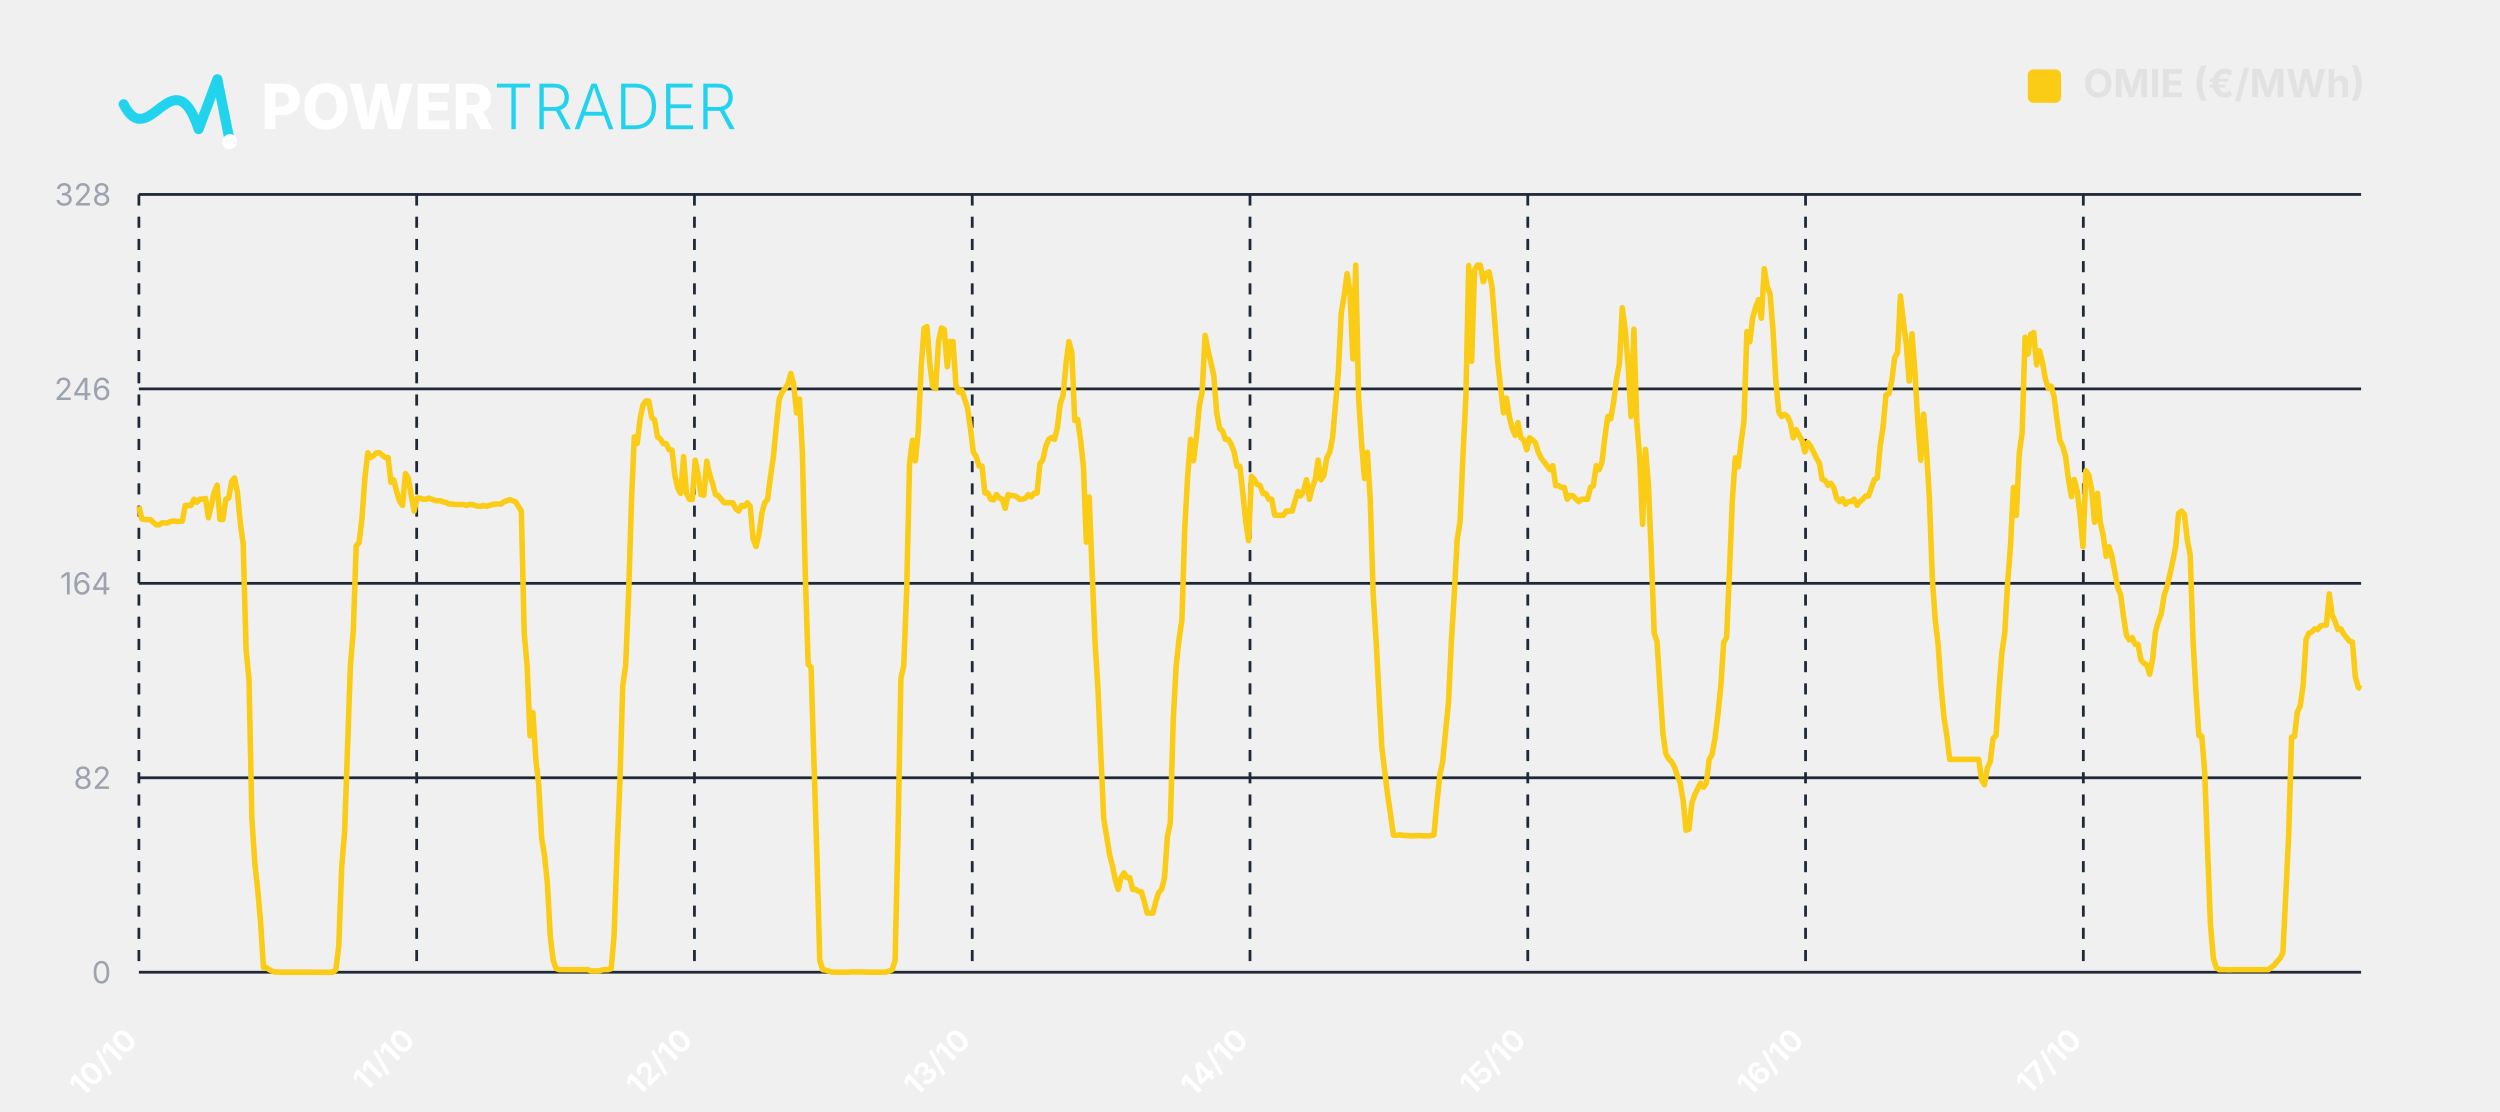
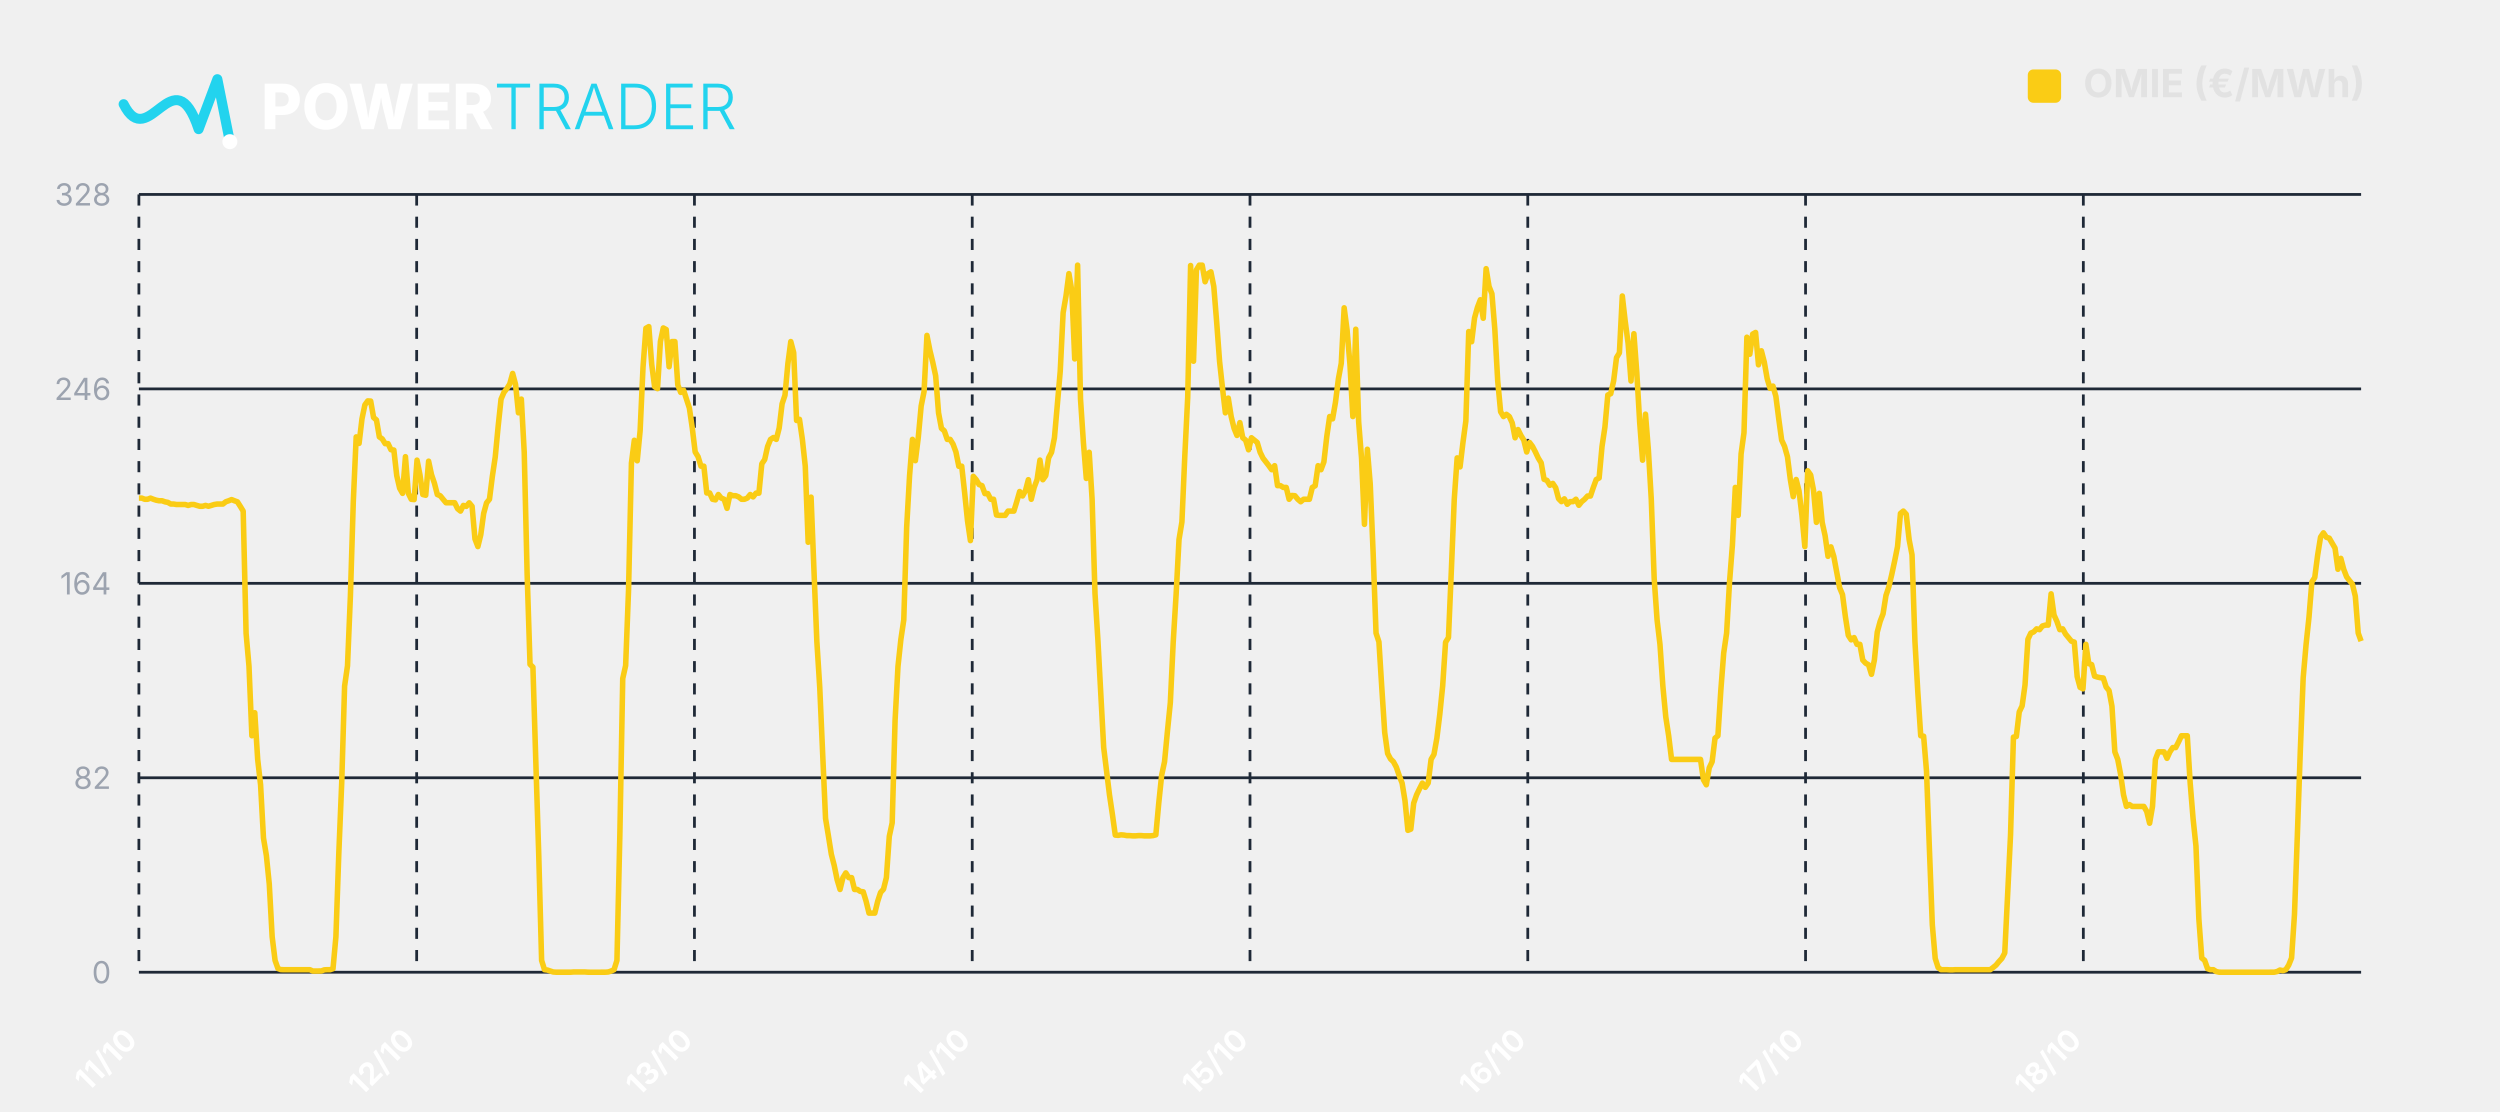
<svg xmlns="http://www.w3.org/2000/svg" viewBox="0 0 900 400" style="font-family: 'Inter', sans-serif; background: #0b0f19;">
  <g transform="translate(40, 15) scale(0.45)">
    <path d="M10 50 C30 90 50 10 70 70 L85 30 L95 80" stroke="#22d3ee" stroke-width="8" stroke-linecap="round" stroke-linejoin="round" fill="none" />
    <circle cx="95" cy="80" r="6" fill="#ffffff" />
    <text x="120" y="70" font-family="'Inter', sans-serif" font-weight="800" font-size="50" fill="#ffffff">POWER<tspan fill="#22d3ee" font-weight="300">TRADER</tspan>
    </text>
  </g>
  <rect x="730" y="25" width="12" height="12" fill="#facc15" rx="2" />
  <text x="750" y="35" font-size="14" font-weight="bold" fill="#e2e2e2">OMIE (€/MWh)</text>
  <line x1="50" y1="350.0" x2="850" y2="350.0" stroke="#1f2937" stroke-width="1" />
  <text x="40" y="354.0" text-anchor="end" font-size="11" fill="#9ca3af">0</text>
  <line x1="50" y1="280.0" x2="850" y2="280.0" stroke="#1f2937" stroke-width="1" />
  <text x="40" y="284.0" text-anchor="end" font-size="11" fill="#9ca3af">82</text>
  <line x1="50" y1="210.0" x2="850" y2="210.0" stroke="#1f2937" stroke-width="1" />
  <text x="40" y="214.0" text-anchor="end" font-size="11" fill="#9ca3af">164</text>
  <line x1="50" y1="140.0" x2="850" y2="140.0" stroke="#1f2937" stroke-width="1" />
  <text x="40" y="144.0" text-anchor="end" font-size="11" fill="#9ca3af">246</text>
  <line x1="50" y1="70.0" x2="850" y2="70.0" stroke="#1f2937" stroke-width="1" />
  <text x="40" y="74.0" text-anchor="end" font-size="11" fill="#9ca3af">328</text>
  <line x1="50.0" y1="70" x2="50.0" y2="350" stroke="#1f2937" stroke-width="1" stroke-dasharray="4,4" />
-   <text x="50.0" y="375" text-anchor="end" transform="rotate(-45, 50.0, 375)" font-size="11" font-weight="bold" fill="#ffffff">10/10</text>
+   <text x="50.0" y="375" text-anchor="end" transform="rotate(-45, 50.0, 375)" font-size="11" font-weight="bold" fill="#ffffff">11/10</text>
  <line x1="150.0" y1="70" x2="150.0" y2="350" stroke="#1f2937" stroke-width="1" stroke-dasharray="4,4" />
-   <text x="150.0" y="375" text-anchor="end" transform="rotate(-45, 150.0, 375)" font-size="11" font-weight="bold" fill="#ffffff">11/10</text>
+   <text x="150.0" y="375" text-anchor="end" transform="rotate(-45, 150.0, 375)" font-size="11" font-weight="bold" fill="#ffffff">12/10</text>
  <line x1="250.0" y1="70" x2="250.0" y2="350" stroke="#1f2937" stroke-width="1" stroke-dasharray="4,4" />
-   <text x="250.0" y="375" text-anchor="end" transform="rotate(-45, 250.0, 375)" font-size="11" font-weight="bold" fill="#ffffff">12/10</text>
+   <text x="250.0" y="375" text-anchor="end" transform="rotate(-45, 250.0, 375)" font-size="11" font-weight="bold" fill="#ffffff">13/10</text>
  <line x1="350.0" y1="70" x2="350.0" y2="350" stroke="#1f2937" stroke-width="1" stroke-dasharray="4,4" />
-   <text x="350.0" y="375" text-anchor="end" transform="rotate(-45, 350.0, 375)" font-size="11" font-weight="bold" fill="#ffffff">13/10</text>
+   <text x="350.0" y="375" text-anchor="end" transform="rotate(-45, 350.0, 375)" font-size="11" font-weight="bold" fill="#ffffff">14/10</text>
  <line x1="450.0" y1="70" x2="450.0" y2="350" stroke="#1f2937" stroke-width="1" stroke-dasharray="4,4" />
-   <text x="450.0" y="375" text-anchor="end" transform="rotate(-45, 450.0, 375)" font-size="11" font-weight="bold" fill="#ffffff">14/10</text>
+   <text x="450.0" y="375" text-anchor="end" transform="rotate(-45, 450.0, 375)" font-size="11" font-weight="bold" fill="#ffffff">15/10</text>
  <line x1="550.0" y1="70" x2="550.0" y2="350" stroke="#1f2937" stroke-width="1" stroke-dasharray="4,4" />
-   <text x="550.0" y="375" text-anchor="end" transform="rotate(-45, 550.0, 375)" font-size="11" font-weight="bold" fill="#ffffff">15/10</text>
+   <text x="550.0" y="375" text-anchor="end" transform="rotate(-45, 550.0, 375)" font-size="11" font-weight="bold" fill="#ffffff">16/10</text>
  <line x1="650.0" y1="70" x2="650.0" y2="350" stroke="#1f2937" stroke-width="1" stroke-dasharray="4,4" />
-   <text x="650.0" y="375" text-anchor="end" transform="rotate(-45, 650.0, 375)" font-size="11" font-weight="bold" fill="#ffffff">16/10</text>
+   <text x="650.0" y="375" text-anchor="end" transform="rotate(-45, 650.0, 375)" font-size="11" font-weight="bold" fill="#ffffff">17/10</text>
  <line x1="750.0" y1="70" x2="750.0" y2="350" stroke="#1f2937" stroke-width="1" stroke-dasharray="4,4" />
-   <text x="750.0" y="375" text-anchor="end" transform="rotate(-45, 750.0, 375)" font-size="11" font-weight="bold" fill="#ffffff">17/10</text>
-   <polyline points="50.0,182.269 51.043,186.798 52.086,187.011 53.129,187.054 54.172,187.054 55.215,188.101 56.258,188.927 57.301,188.927 58.344,188.237 59.387,188.237 60.43,188.237 61.473,187.709 62.516,187.564 63.559,187.709 64.602,187.709 65.645,187.564 66.688,181.946 67.731,181.946 68.774,181.946 69.817,179.732 70.86,180.848 71.904,179.732 72.947,179.732 73.99,179.452 75.033,186.39 76.076,181.946 77.119,177.179 78.162,174.667 79.205,187.011 80.248,187.011 81.291,179.732 82.334,179.307 83.377,173.348 84.42,172.062 85.463,177.179 86.506,188.237 87.549,195.805 88.592,233.901 89.635,244.619 90.678,294.658 91.721,310.594 92.764,320.256 93.807,331.97 94.85,348.332 95.893,348.332 96.936,349.081 97.979,349.558 99.022,349.984 100.065,349.907 101.108,349.984 102.151,349.992 103.194,349.992 104.237,349.992 105.28,349.992 106.323,349.992 107.366,349.992 108.409,349.992 109.452,349.992 110.495,349.992 111.538,349.992 112.581,350.001 113.625,350.001 114.668,350.001 115.711,350.001 116.754,350.001 117.797,350.001 118.84,349.992 119.883,349.992 120.926,349.081 121.969,340.373 123.012,312.024 124.055,299.536 125.098,269.485 126.141,239.707 127.184,227.133 128.227,196.503 129.27,195.354 130.313,186.705 131.356,172.062 132.399,162.996 133.442,164.699 134.485,164 135.528,162.996 136.571,162.996 137.614,163.847 138.657,164.699 139.7,164.699 140.743,173.603 141.786,172.82 142.829,177.179 143.872,180.524 144.915,181.946 145.958,170.496 147.001,172.071 148.044,178.456 149.087,183.989 150.13,179.315 151.173,179.315 152.216,179.732 153.259,179.732 154.302,179.315 155.346,179.732 156.389,180.073 157.432,180.277 158.475,180.277 159.518,180.652 160.561,180.856 161.604,181.452 162.647,181.452 163.69,181.622 164.733,181.622 165.776,181.622 166.819,181.622 167.862,181.946 168.905,181.622 169.948,181.622 170.991,181.946 172.034,182.252 173.077,182.252 174.12,181.946 175.163,182.252 176.206,181.946 177.249,181.622 178.292,181.452 179.335,181.452 180.378,181.452 181.421,180.626 182.464,180.277 183.507,179.852 184.55,180.277 185.593,180.652 186.636,182.286 187.679,183.989 188.722,228.001 189.765,239.817 190.808,264.862 191.851,256.579 192.894,273.375 193.937,282.518 194.98,301.673 196.023,307.972 197.066,318.256 198.11,337.214 199.153,345.736 200.196,348.664 201.239,349.056 202.282,349.081 203.325,349.081 204.368,349.081 205.411,349.081 206.454,349.081 207.497,349.081 208.54,349.081 209.583,349.081 210.626,349.081 211.669,349.081 212.712,349.558 213.755,349.558 214.798,349.558 215.841,349.533 216.884,349.141 217.927,349.081 218.97,349.081 220.013,348.715 221.056,337.223 222.099,307.257 223.142,281.888 224.185,246.985 225.228,239.707 226.271,214.636 227.314,180.652 228.357,157.284 229.4,159.616 230.443,150.78 231.486,145.749 232.529,144.327 233.572,144.387 234.615,150.295 235.658,151.197 236.701,157.284 237.744,158.007 238.787,159.71 239.831,159.71 240.874,161.889 241.917,162.017 242.96,171.219 244.003,175.765 245.046,177.604 246.089,164.409 247.132,177.604 248.175,179.732 249.218,179.852 250.261,165.652 251.304,170.879 252.347,178.03 253.39,178.285 254.433,166.027 255.476,170.879 256.519,173.944 257.562,178.03 258.605,178.456 259.648,179.732 260.691,180.984 261.734,180.984 262.777,180.984 263.82,180.984 264.863,183.129 265.906,183.989 266.949,181.946 267.992,182.286 269.035,181.018 270.078,182.286 271.121,194.034 272.164,196.758 273.207,192.502 274.25,184.84 275.293,181.018 276.336,179.732 277.379,171.475 278.422,164.469 279.465,153.487 280.508,143.68 281.551,141.254 282.595,139.909 283.638,138.232 284.681,134.443 285.724,138.359 286.767,148.6 287.81,143.68 288.853,162.826 289.896,206.548 290.939,239.153 291.982,240.175 293.025,274.227 294.068,307.427 295.111,345.736 296.154,349.081 297.197,349.209 298.24,349.567 299.283,349.907 300.326,349.984 301.369,349.984 302.412,349.984 303.455,349.984 304.498,349.984 305.541,349.984 306.584,349.907 307.627,349.907 308.67,349.907 309.713,349.907 310.756,349.907 311.799,349.984 312.842,349.992 313.885,349.992 314.928,349.992 315.971,349.992 317.014,349.984 318.057,349.984 319.1,349.907 320.143,349.558 321.186,349.081 322.229,345.736 323.272,300.719 324.316,244.261 325.359,239.596 326.402,212.525 327.445,166.708 328.488,158.501 329.531,165.882 330.574,155.045 331.617,132.221 332.66,118.175 333.703,117.579 334.746,131.157 335.789,139.211 336.832,139.909 337.875,122.968 338.918,118.064 339.961,118.626 341.004,132.026 342.047,122.968 343.09,122.968 344.133,138.564 345.176,141.254 346.219,140.454 347.262,143.68 348.305,146.898 349.348,154.091 350.391,162.706 351.434,164.409 352.477,167.814 353.52,167.823 354.563,177.468 355.606,177.468 356.649,179.732 357.692,179.945 358.735,178.03 359.778,179.307 360.821,179.732 361.864,182.993 362.907,178.03 363.95,178.456 364.993,178.456 366.037,178.881 367.08,179.732 368.123,179.732 369.166,179.307 370.209,178.03 371.252,178.881 372.295,177.528 373.338,177.528 374.381,166.963 375.424,165.431 376.467,160.731 377.51,158.195 378.553,157.514 379.596,158.178 380.639,154.083 381.682,145.383 382.725,142.258 383.768,130.945 384.811,122.968 385.854,126.952 386.897,151.367 387.94,150.959 388.983,158.195 390.026,167.823 391.069,195.209 392.112,178.966 393.155,205.271 394.198,230.972 395.241,247.496 396.284,271.247 397.327,294.658 398.37,300.992 399.413,307.53 400.456,311.599 401.499,316.707 402.542,320.197 403.585,315.94 404.628,314.238 405.671,315.94 406.714,315.94 407.757,320.197 408.801,320.197 409.844,320.903 410.887,321.04 411.93,324.453 412.973,328.71 414.016,328.71 415.059,328.71 416.102,324.453 417.145,321.261 418.188,320.112 419.231,315.94 420.274,301.085 421.317,296.207 422.36,259.329 423.403,239.911 424.446,230.155 425.489,223.149 426.532,189.735 427.575,171.228 428.618,158.178 429.661,165.839 430.704,157.514 431.747,146.166 432.79,140.973 433.833,120.746 434.876,126.084 435.919,130.408 436.962,135.286 438.005,148.617 439.048,154.194 440.091,155.113 441.134,158.178 442.177,158.178 443.22,159.88 444.263,162.706 445.306,167.865 446.349,167.823 447.392,177.298 448.435,187.479 449.478,194.613 450.522,171.475 451.565,172.692 452.608,174.446 453.651,174.829 454.694,177.689 455.737,177.689 456.78,179.732 457.823,179.732 458.866,185.402 459.909,185.53 460.952,185.53 461.995,185.53 463.038,183.989 464.081,183.989 465.124,183.989 466.167,180.584 467.21,176.949 468.253,178.541 469.296,176.642 470.339,172.692 471.382,179.732 472.425,175.476 473.468,172.692 474.511,165.626 475.554,172.692 476.597,171.219 477.64,164.801 478.683,162.826 479.726,157.599 480.769,145.681 481.812,133.677 482.855,112.573 483.898,106.512 484.941,98.51 485.984,104.699 487.027,129.208 488.07,95.454 489.113,143.671 490.156,159.301 491.199,172.233 492.243,162.826 493.286,179.715 494.329,213.614 495.372,230.342 496.415,249.743 497.458,269.119 498.501,277.632 499.544,286.136 500.587,293.126 501.63,300.625 502.673,300.719 503.716,300.532 504.759,300.625 505.802,300.813 506.845,300.813 507.888,300.906 508.931,300.906 509.974,300.813 511.017,300.813 512.06,300.906 513.103,300.906 514.146,300.906 515.189,300.813 516.232,300.532 517.275,289.201 518.318,279.113 519.361,274.227 520.404,263.305 521.447,252.987 522.49,231.091 523.533,213.946 524.576,194.213 525.619,187.905 526.662,164.069 527.705,143.041 528.748,95.59 529.791,130.042 530.834,97.173 531.877,95.454 532.92,95.454 533.963,101.43 535.007,98.51 536.05,97.855 537.093,103.116 538.136,116.004 539.179,130.127 540.222,139.67 541.265,148.617 542.308,143.322 543.351,149.937 544.394,154.194 545.437,156.747 546.48,152.142 547.523,157.599 548.566,158.45 549.609,161.923 550.652,157.599 551.695,158.45 552.738,159.301 553.781,162.826 554.824,164.954 555.867,166.299 556.91,167.644 557.953,169.091 558.996,167.644 560.039,174.829 561.082,174.829 562.125,175.476 563.168,175.476 564.211,179.732 565.254,178.362 566.297,178.464 567.34,179.732 568.383,180.626 569.426,179.732 570.469,179.732 571.512,179.732 572.555,175.476 573.598,174.872 574.641,167.644 575.684,169.091 576.728,166.299 577.771,157.173 578.814,149.954 579.857,150.788 580.9,144.829 581.943,136.486 582.986,130.783 584.029,110.82 585.072,118.788 586.115,131.191 587.158,149.954 588.201,118.524 589.244,151.835 590.287,164.954 591.33,188.765 592.373,161.736 593.416,174.267 594.459,199.074 595.502,227.916 596.545,231.083 597.588,247.785 598.631,263.722 599.674,271.247 600.717,273.205 601.76,274.227 602.803,276.159 603.846,279.215 604.889,281.914 605.932,288.273 606.975,298.914 608.018,298.489 609.061,289.124 610.104,286.136 611.147,283.966 612.19,281.914 613.233,283.438 614.276,281.888 615.319,273.375 616.362,271.554 617.405,265.714 618.449,257.201 619.492,246.943 620.535,231.194 621.578,229.533 622.621,205.271 623.664,179.732 624.707,164.835 625.75,168.078 626.793,159.301 627.836,151.563 628.879,119.358 629.922,123.019 630.965,114.48 632.008,110.667 633.051,107.917 634.094,114.574 635.137,96.731 636.18,103.116 637.223,105.763 638.266,118.524 639.309,137.168 640.352,148.234 641.395,149.954 642.438,149.154 643.481,149.954 644.524,152.236 645.567,157.599 646.61,154.645 647.653,156.747 648.696,158.45 649.739,162.706 650.782,159.301 651.825,160.697 652.868,162.706 653.911,164.92 654.954,166.622 655.997,172.548 657.04,172.931 658.083,174.693 659.126,174.029 660.169,175.578 661.213,179.52 662.256,180.584 663.299,179.588 664.342,181.529 665.385,180.584 666.428,180.584 667.471,179.724 668.514,181.895 669.557,180.584 670.6,179.732 671.643,178.566 672.686,178.566 673.729,175.476 674.772,172.624 675.815,172.071 676.858,160.697 677.901,153.759 678.944,142.19 679.987,141.739 681.03,137.176 682.073,128.748 683.116,127.029 684.159,106.563 685.202,115.647 686.245,123.564 687.288,137.168 688.331,120.142 689.374,134.137 690.417,152.057 691.46,165.669 692.503,149.103 693.546,162.042 694.589,179.732 695.632,208.183 696.675,223.149 697.718,231.96 698.761,246.985 699.804,258.052 700.847,264.862 701.89,273.375 702.934,273.375 703.977,273.375 705.02,273.375 706.063,273.375 707.106,273.375 708.149,273.375 709.192,273.375 710.235,273.375 711.278,273.375 712.321,273.375 713.364,280.697 714.407,282.518 715.45,276.423 716.493,274.227 717.536,265.722 718.579,264.862 719.622,248.603 720.665,235.067 721.708,227.916 722.751,209.69 723.794,196.282 724.837,175.476 725.88,185.53 726.923,163.388 727.966,155.76 729.009,121.401 730.052,127.522 731.095,120.278 732.138,119.69 733.181,131.328 734.224,126.288 735.267,130.34 736.31,136.299 737.353,139.79 738.396,138.989 739.439,142.65 740.482,150.788 741.525,158.45 742.568,160.697 743.611,164.409 744.654,172.624 745.698,178.771 746.741,172.624 747.784,176.761 748.827,185.53 749.87,196.784 750.913,169.483 751.956,170.964 752.999,176.498 754.042,188.041 755.085,177.604 756.128,188.084 757.171,192.868 758.214,200.274 759.257,196.869 760.3,200.334 761.343,205.935 762.386,211.529 763.429,214.031 764.472,222.017 765.515,228.725 766.558,230.342 767.601,229.533 768.644,231.96 769.687,231.96 770.73,237.621 771.773,238.745 772.816,239.323 773.859,242.737 774.902,237.629 775.945,227.541 776.988,223.685 778.031,220.969 779.074,214.38 780.117,211.239 781.16,206.812 782.203,201.951 783.246,196.75 784.289,184.84 785.332,183.989 786.375,185.138 787.419,194.273 788.462,199.738 789.505,230.81 790.548,249.199 791.591,264.862 792.634,265.024 793.677,277.632 794.72,305.708 795.763,332.881 796.806,345.029 797.849,348.29 798.892,349.081 799.935,349.081 800.978,349.081 802.021,349.141 803.064,349.15 804.107,349.081 805.15,349.081 806.193,349.081 807.236,349.081 808.279,349.081 809.322,349.081 810.365,349.081 811.408,349.081 812.451,349.081 813.494,349.081 814.537,349.081 815.58,349.081 816.623,349.081 817.666,348.29 818.709,347.438 819.752,346.161 820.795,345.029 821.838,343.063 822.881,321.993 823.924,300.532 824.967,265.356 826.01,265.135 827.053,256.298 828.096,254.11 829.14,246.559 830.183,230.138 831.226,227.916 832.269,227.473 833.312,226.384 834.355,226.673 835.398,225.354 836.441,225.039 837.484,225.039 838.527,213.784 839.57,221.395 840.613,223.694 841.656,226.673 842.699,226.384 843.742,228.274 844.785,229.533 845.828,230.81 846.871,231.151 847.914,243.58 848.957,247.445 850.0,247.973" fill="none" stroke="#facc15" stroke-width="2" stroke-linejoin="round" />
+   <text x="750.0" y="375" text-anchor="end" transform="rotate(-45, 750.0, 375)" font-size="11" font-weight="bold" fill="#ffffff">18/10</text>
+   <polyline points="50.0,179.318 51.043,179.318 52.086,179.735 53.129,179.735 54.172,179.318 55.215,179.735 56.258,180.076 57.301,180.28 58.344,180.28 59.387,180.655 60.43,180.859 61.473,181.455 62.516,181.455 63.559,181.625 64.602,181.625 65.645,181.625 66.688,181.625 67.731,181.949 68.774,181.625 69.817,181.625 70.86,181.949 71.904,182.255 72.947,182.255 73.99,181.949 75.033,182.255 76.076,181.949 77.119,181.625 78.162,181.455 79.205,181.455 80.248,181.455 81.291,180.629 82.334,180.28 83.377,179.855 84.42,180.28 85.463,180.655 86.506,182.289 87.549,183.992 88.592,228.005 89.635,239.822 90.678,264.868 91.721,256.584 92.764,273.381 93.807,282.524 94.85,301.679 95.893,307.979 96.936,318.263 97.979,337.222 99.022,345.743 100.065,348.672 101.108,349.064 102.151,349.089 103.194,349.089 104.237,349.089 105.28,349.089 106.323,349.089 107.366,349.089 108.409,349.089 109.452,349.089 110.495,349.089 111.538,349.089 112.581,349.566 113.625,349.566 114.668,349.566 115.711,349.54 116.754,349.149 117.797,349.089 118.84,349.089 119.883,348.723 120.926,337.23 121.969,307.264 123.012,281.894 124.055,246.99 125.098,239.711 126.141,214.64 127.184,180.655 128.227,157.286 129.27,159.619 130.313,150.782 131.356,145.751 132.399,144.329 133.442,144.389 134.485,150.297 135.528,151.199 136.571,157.286 137.614,158.01 138.657,159.712 139.7,159.712 140.743,161.892 141.786,162.019 142.829,171.222 143.872,175.768 144.915,177.607 145.958,164.412 147.001,177.607 148.044,179.735 149.087,179.855 150.13,165.655 151.173,170.882 152.216,178.033 153.259,178.288 154.302,166.029 155.346,170.882 156.389,173.946 157.432,178.033 158.475,178.458 159.518,179.735 160.561,180.987 161.604,180.987 162.647,180.987 163.69,180.987 164.733,183.132 165.776,183.992 166.819,181.949 167.862,182.289 168.905,181.021 169.948,182.289 170.991,194.038 172.034,196.762 173.077,192.505 174.12,184.843 175.163,181.021 176.206,179.735 177.249,171.478 178.292,164.471 179.335,153.489 180.378,143.682 181.421,141.256 182.464,139.911 183.507,138.234 184.55,134.445 185.593,138.361 186.636,148.603 187.679,143.682 188.722,162.828 189.765,206.552 190.808,239.158 191.851,240.179 192.894,274.232 193.937,307.434 194.98,345.743 196.023,349.089 197.066,349.217 198.11,349.574 199.153,349.915 200.196,349.991 201.239,349.991 202.282,349.991 203.325,349.991 204.368,349.991 205.411,349.991 206.454,349.915 207.497,349.915 208.54,349.915 209.583,349.915 210.626,349.915 211.669,349.991 212.712,350.0 213.755,350.0 214.798,350.0 215.841,350.0 216.884,349.991 217.927,349.991 218.97,349.915 220.013,349.566 221.056,349.089 222.099,345.743 223.142,300.725 224.185,244.266 225.228,239.6 226.271,212.528 227.314,166.71 228.357,158.503 229.4,165.884 230.443,155.047 231.486,132.223 232.529,118.176 233.572,117.58 234.615,131.159 235.658,139.213 236.701,139.911 237.744,122.969 238.787,118.066 239.831,118.628 240.874,132.027 241.917,122.969 242.96,122.969 244.003,138.566 245.046,141.256 246.089,140.455 247.132,143.682 248.175,146.9 249.218,154.094 250.261,162.709 251.304,164.412 252.347,167.817 253.39,167.825 254.433,177.471 255.476,177.471 256.519,179.735 257.562,179.948 258.605,178.033 259.648,179.31 260.691,179.735 261.734,182.996 262.777,178.033 263.82,178.458 264.863,178.458 265.906,178.884 266.949,179.735 267.992,179.735 269.035,179.31 270.078,178.033 271.121,178.884 272.164,177.531 273.207,177.531 274.25,166.966 275.293,165.433 276.336,160.734 277.379,158.197 278.422,157.516 279.465,158.18 280.508,154.085 281.551,145.385 282.595,142.26 283.638,130.946 284.681,122.969 285.724,126.953 286.767,151.369 287.81,150.961 288.853,158.197 289.896,167.825 290.939,195.213 291.982,178.969 293.025,205.275 294.068,230.977 295.111,247.501 296.154,271.253 297.197,294.664 298.24,300.998 299.283,307.536 300.326,311.605 301.369,316.713 302.412,320.204 303.455,315.947 304.498,314.244 305.541,315.947 306.584,315.947 307.627,320.204 308.67,320.204 309.713,320.91 310.756,321.047 311.799,324.46 312.842,328.717 313.885,328.717 314.928,328.717 315.971,324.46 317.014,321.268 318.057,320.119 319.1,315.947 320.143,301.092 321.186,296.213 322.229,259.334 323.272,239.915 324.316,230.159 325.359,223.153 326.402,189.739 327.445,171.231 328.488,158.18 329.531,165.842 330.574,157.516 331.617,146.168 332.66,140.975 333.703,120.747 334.746,126.085 335.789,130.41 336.832,135.288 337.875,148.62 338.918,154.196 339.961,155.115 341.004,158.18 342.047,158.18 343.09,159.883 344.133,162.709 345.176,167.868 346.219,167.825 347.262,177.301 348.305,187.483 349.348,194.617 350.391,171.478 351.434,172.695 352.477,174.449 353.52,174.832 354.563,177.692 355.606,177.692 356.649,179.735 357.692,179.735 358.735,185.405 359.778,185.533 360.821,185.533 361.864,185.533 362.907,183.992 363.95,183.992 364.993,183.992 366.037,180.587 367.08,176.952 368.123,178.544 369.166,176.645 370.209,172.695 371.252,179.735 372.295,175.479 373.338,172.695 374.381,165.629 375.424,172.695 376.467,171.222 377.51,164.803 378.553,162.828 379.596,157.601 380.639,145.683 381.682,133.679 382.725,112.575 383.768,106.513 384.811,98.511 385.854,104.7 386.897,129.209 387.94,95.455 388.983,143.673 390.026,159.304 391.069,172.235 392.112,162.828 393.155,179.718 394.198,213.618 395.241,230.347 396.284,249.748 397.327,269.124 398.37,277.638 399.413,286.142 400.456,293.132 401.499,300.632 402.542,300.725 403.585,300.538 404.628,300.632 405.671,300.819 406.714,300.819 407.757,300.913 408.801,300.913 409.844,300.819 410.887,300.819 411.93,300.913 412.973,300.913 414.016,300.913 415.059,300.819 416.102,300.538 417.145,289.207 418.188,279.119 419.231,274.232 420.274,263.31 421.317,252.992 422.36,231.096 423.403,213.95 424.446,194.216 425.489,187.908 426.532,164.071 427.575,143.043 428.618,95.591 429.661,130.044 430.704,97.174 431.747,95.455 432.79,95.455 433.833,101.431 434.876,98.511 435.919,97.855 436.962,103.116 438.005,116.005 439.048,130.129 440.091,139.672 441.134,148.62 442.177,143.324 443.22,149.939 444.263,154.196 445.306,156.75 446.349,152.144 447.392,157.601 448.435,158.452 449.478,161.926 450.522,157.601 451.565,158.452 452.608,159.304 453.651,162.828 454.694,164.957 455.737,166.302 456.78,167.647 457.823,169.094 458.866,167.647 459.909,174.832 460.952,174.832 461.995,175.479 463.038,175.479 464.081,179.735 465.124,178.365 466.167,178.467 467.21,179.735 468.253,180.629 469.296,179.735 470.339,179.735 471.382,179.735 472.425,175.479 473.468,174.874 474.511,167.647 475.554,169.094 476.597,166.302 477.64,157.175 478.683,149.956 479.726,150.791 480.769,144.831 481.812,136.488 482.855,130.784 483.898,110.821 484.941,118.789 485.984,131.193 487.027,149.956 488.07,118.525 489.113,151.838 490.156,164.957 491.199,188.768 492.243,161.739 493.286,174.27 494.329,199.078 495.372,227.92 496.415,231.087 497.458,247.79 498.501,263.727 499.544,271.253 500.587,273.211 501.63,274.232 502.673,276.165 503.716,279.221 504.759,281.92 505.802,288.279 506.845,298.921 507.888,298.495 508.931,289.13 509.974,286.142 511.017,283.971 512.06,281.92 513.103,283.444 514.146,281.894 515.189,273.381 516.232,271.559 517.275,265.719 518.318,257.206 519.361,246.947 520.404,231.198 521.447,229.538 522.49,205.275 523.533,179.735 524.576,164.837 525.619,168.081 526.662,159.304 527.705,151.565 528.748,119.36 529.791,123.02 530.834,114.482 531.877,110.668 532.92,107.918 533.963,114.575 535.007,96.732 536.05,103.116 537.093,105.764 538.136,118.525 539.179,137.169 540.222,148.237 541.265,149.956 542.308,149.156 543.351,149.956 544.394,152.238 545.437,157.601 546.48,154.647 547.523,156.75 548.566,158.452 549.609,162.709 550.652,159.304 551.695,160.7 552.738,162.709 553.781,164.922 554.824,166.625 555.867,172.55 556.91,172.933 557.953,174.696 558.996,174.032 560.039,175.581 561.082,179.523 562.125,180.587 563.168,179.591 564.211,181.532 565.254,180.587 566.297,180.587 567.34,179.727 568.383,181.898 569.426,180.587 570.469,179.735 571.512,178.569 572.555,178.569 573.598,175.479 574.641,172.627 575.684,172.074 576.728,160.7 577.771,153.762 578.814,142.192 579.857,141.741 580.9,137.178 581.943,128.75 582.986,127.03 584.029,106.564 585.072,115.648 586.115,123.565 587.158,137.169 588.201,120.143 589.244,134.139 590.287,152.059 591.33,165.672 592.373,149.105 593.416,162.045 594.459,179.735 595.502,208.187 596.545,223.153 597.588,231.964 598.631,246.99 599.674,258.057 600.717,264.868 601.76,273.381 602.803,273.381 603.846,273.381 604.889,273.381 605.932,273.381 606.975,273.381 608.018,273.381 609.061,273.381 610.104,273.381 611.147,273.381 612.19,273.381 613.233,280.702 614.276,282.524 615.319,276.429 616.362,274.232 617.405,265.728 618.449,264.868 619.492,248.607 620.535,235.071 621.578,227.92 622.621,209.694 623.664,196.285 624.707,175.479 625.75,185.533 626.793,163.39 627.836,155.762 628.879,121.403 629.922,127.524 630.965,120.279 632.008,119.692 633.051,131.329 634.094,126.289 635.137,130.342 636.18,136.301 637.223,139.791 638.266,138.991 639.309,142.652 640.352,150.791 641.395,158.452 642.438,160.7 643.481,164.412 644.524,172.627 645.567,178.773 646.61,172.627 647.653,176.764 648.696,185.533 649.739,196.787 650.782,169.486 651.825,170.967 652.868,176.5 653.911,188.044 654.954,177.607 655.997,188.087 657.04,192.871 658.083,200.278 659.126,196.873 660.169,200.337 661.213,205.939 662.256,211.532 663.299,214.035 664.342,222.021 665.385,228.729 666.428,230.347 667.471,229.538 668.514,231.964 669.557,231.964 670.6,237.625 671.643,238.749 672.686,239.328 673.729,242.742 674.772,237.634 675.815,227.546 676.858,223.689 677.901,220.974 678.944,214.384 679.987,211.243 681.03,206.816 682.073,201.955 683.116,196.753 684.159,184.843 685.202,183.992 686.245,185.141 687.288,194.276 688.331,199.742 689.374,230.815 690.417,249.203 691.46,264.868 692.503,265.029 693.546,277.638 694.589,305.714 695.632,332.888 696.675,345.037 697.718,348.297 698.761,349.089 699.804,349.089 700.847,349.089 701.89,349.149 702.934,349.157 703.977,349.089 705.02,349.089 706.063,349.089 707.106,349.089 708.149,349.089 709.192,349.089 710.235,349.089 711.278,349.089 712.321,349.089 713.364,349.089 714.407,349.089 715.45,349.089 716.493,349.089 717.536,348.297 718.579,347.446 719.622,346.169 720.665,345.037 721.708,343.07 722.751,322.0 723.794,300.538 724.837,265.362 725.88,265.14 726.923,256.303 727.966,254.116 729.009,246.564 730.052,230.142 731.095,227.92 732.138,227.478 733.181,226.388 734.224,226.677 735.267,225.358 736.31,225.043 737.353,225.043 738.396,213.788 739.439,221.399 740.482,223.698 741.525,226.677 742.568,226.388 743.611,228.278 744.654,229.538 745.698,230.815 746.741,231.155 747.784,243.585 748.827,247.45 749.87,247.978 750.913,231.964 751.956,238.902 752.999,239.26 754.042,243.414 755.085,243.746 756.128,243.968 757.171,244.078 758.214,247.33 759.257,248.607 760.3,254.235 761.343,270.674 762.386,273.381 763.429,278.829 764.472,286.151 765.515,290.314 766.558,289.641 767.601,290.314 768.644,290.314 769.687,290.314 770.73,290.314 771.773,290.314 772.816,292.102 773.859,296.358 774.902,290.314 775.945,273.381 776.988,270.674 778.031,270.674 779.074,270.674 780.117,272.989 781.16,270.674 782.203,269.133 783.246,269.124 784.289,267.081 785.332,264.868 786.375,264.868 787.419,264.868 788.462,281.894 789.505,294.664 790.548,304.582 791.591,330.837 792.634,344.892 793.677,345.743 794.72,348.723 795.763,349.089 796.806,349.089 797.849,349.762 798.892,349.991 799.935,350.0 800.978,350.0 802.021,350.0 803.064,350.0 804.107,350.0 805.15,350.0 806.193,350.0 807.236,350.0 808.279,350.0 809.322,350.0 810.365,350.0 811.408,350.0 812.451,350.0 813.494,350.0 814.537,350.0 815.58,350.0 816.623,350.0 817.666,349.991 818.709,349.991 819.752,349.762 820.795,349.217 821.838,349.438 822.881,349.089 823.924,347.455 824.967,344.867 826.01,329.228 827.053,300.538 828.096,270.674 829.14,244.078 830.183,232.066 831.226,222.302 832.269,209.498 833.312,207.897 834.355,199.827 835.398,193.357 836.441,191.824 837.484,193.416 838.527,193.731 839.57,195.536 840.613,197.315 841.656,204.935 842.699,201.019 843.742,204.935 844.785,207.667 845.828,209.038 846.871,210.298 847.914,214.64 848.957,227.92 850.0,230.815" fill="none" stroke="#facc15" stroke-width="2" stroke-linejoin="round" />
</svg>
